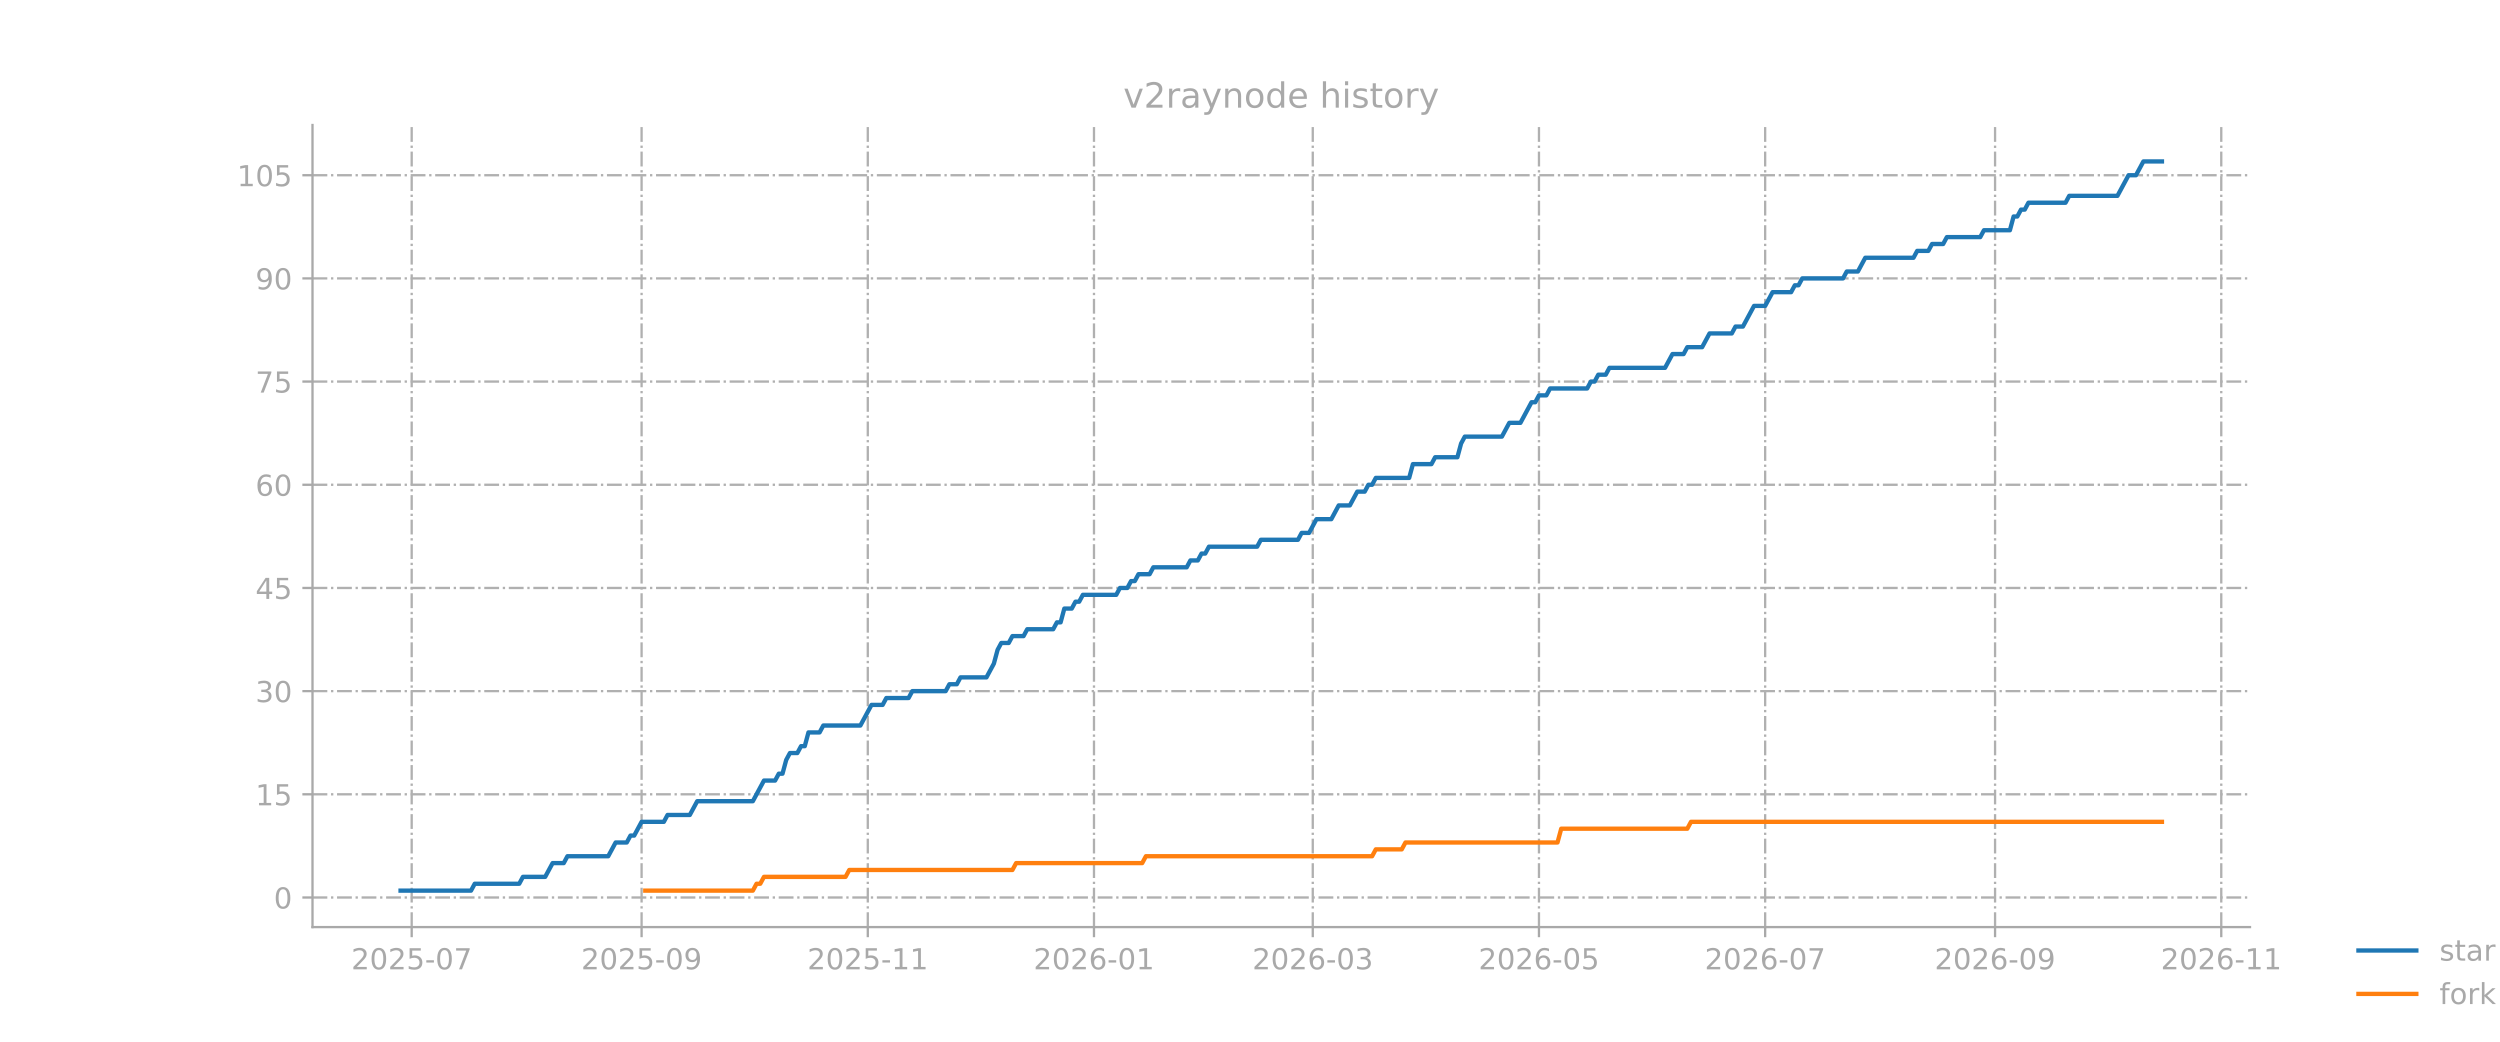
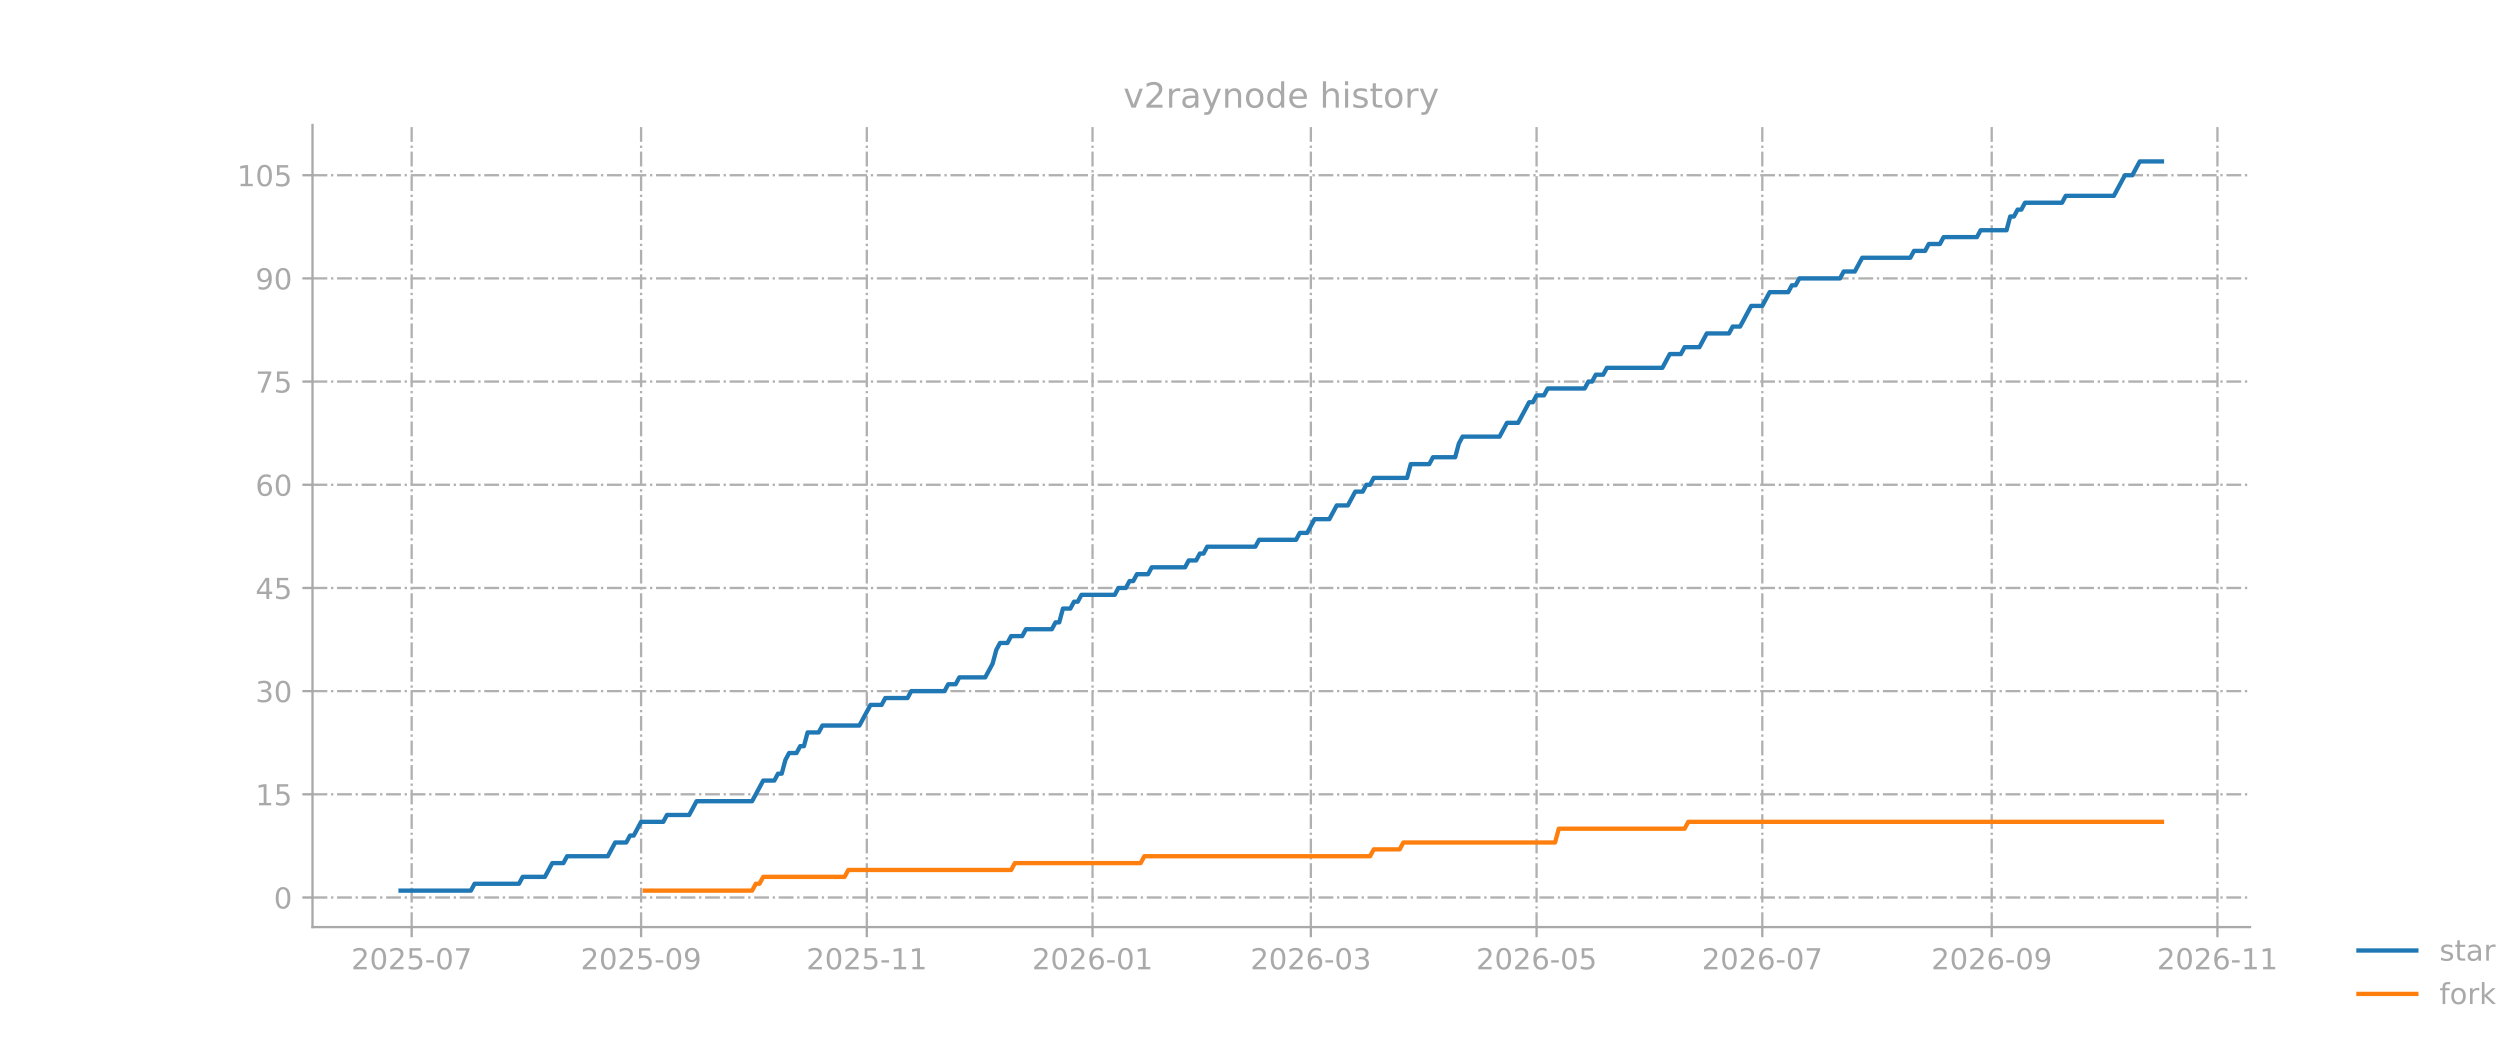
<svg xmlns="http://www.w3.org/2000/svg" xmlns:xlink="http://www.w3.org/1999/xlink" width="864pt" height="360pt" viewBox="0 0 864 360" version="1.1">
  <defs>
    <style type="text/css">*{stroke-linejoin: round; stroke-linecap: butt}</style>
  </defs>
  <g id="figure_1">
    <g id="patch_1">
      <path d="M 0 360  L 864 360  L 864 0  L 0 0  L 0 360  z " style="fill: none; opacity: 0" />
    </g>
    <g id="axes_1">
      <g id="patch_2">
        <path d="M 108 320.4  L 777.6 320.4  L 777.6 43.2  L 108 43.2  L 108 320.4  z " style="fill: none; opacity: 0" />
      </g>
      <g id="matplotlib.axis_1">
        <g id="xtick_1">
          <g id="line2d_1">
-             <path d="M 142.281 320.4  L 142.281 43.2  " clip-path="url(#p1613893039)" style="fill: none; stroke-dasharray: 5.12,1.28,0.8,1.28; stroke-dashoffset: 0; stroke: #b0b0b0; stroke-width: 0.8" />
+             <path d="M 142.273 320.4  L 142.273 43.2  " clip-path="url(#p146a530731)" style="fill: none; stroke-dasharray: 5.12,1.28,0.8,1.28; stroke-dashoffset: 0; stroke: #b0b0b0; stroke-width: 0.8" />
          </g>
          <g id="line2d_2">
            <defs>
-               <path id="m991f59c3f9" d="M 0 0  L 0 3.5  " style="stroke: #a9a9a9; stroke-width: 0.8" />
+               <path id="m235a6063b4" d="M 0 0  L 0 3.5  " style="stroke: #a9a9a9; stroke-width: 0.8" />
            </defs>
            <g>
-               <use xlink:href="#m991f59c3f9" x="142.281" y="320.4" style="fill: #a9a9a9; stroke: #a9a9a9; stroke-width: 0.8" />
+               <use xlink:href="#m235a6063b4" x="142.273" y="320.4" style="fill: #a9a9a9; stroke: #a9a9a9; stroke-width: 0.8" />
            </g>
          </g>
          <g id="text_1">
-             <g style="fill: #a9a9a9" transform="translate(121.3896 334.9977) scale(0.1 -0.1)">
+             <g style="fill: #a9a9a9" transform="translate(121.3815 334.9977) scale(0.1 -0.1)">
              <defs>
                <path id="DejaVuSans-15" d="M 1228 531  L 3431 531  L 3431 0  L 469 0  L 469 531  Q 828 903 1448 1529  Q 2069 2156 2228 2338  Q 2531 2678 2651 2914  Q 2772 3150 2772 3378  Q 2772 3750 2511 3984  Q 2250 4219 1831 4219  Q 1534 4219 1204 4116  Q 875 4013 500 3803  L 500 4441  Q 881 4594 1212 4672  Q 1544 4750 1819 4750  Q 2544 4750 2975 4387  Q 3406 4025 3406 3419  Q 3406 3131 3298 2873  Q 3191 2616 2906 2266  Q 2828 2175 2409 1742  Q 1991 1309 1228 531  z " transform="scale(0.015625)" />
                <path id="DejaVuSans-13" d="M 2034 4250  Q 1547 4250 1301 3770  Q 1056 3291 1056 2328  Q 1056 1369 1301 889  Q 1547 409 2034 409  Q 2525 409 2770 889  Q 3016 1369 3016 2328  Q 3016 3291 2770 3770  Q 2525 4250 2034 4250  z M 2034 4750  Q 2819 4750 3233 4129  Q 3647 3509 3647 2328  Q 3647 1150 3233 529  Q 2819 -91 2034 -91  Q 1250 -91 836 529  Q 422 1150 422 2328  Q 422 3509 836 4129  Q 1250 4750 2034 4750  z " transform="scale(0.015625)" />
                <path id="DejaVuSans-18" d="M 691 4666  L 3169 4666  L 3169 4134  L 1269 4134  L 1269 2991  Q 1406 3038 1543 3061  Q 1681 3084 1819 3084  Q 2600 3084 3056 2656  Q 3513 2228 3513 1497  Q 3513 744 3044 326  Q 2575 -91 1722 -91  Q 1428 -91 1123 -41  Q 819 9 494 109  L 494 744  Q 775 591 1075 516  Q 1375 441 1709 441  Q 2250 441 2565 725  Q 2881 1009 2881 1497  Q 2881 1984 2565 2268  Q 2250 2553 1709 2553  Q 1456 2553 1204 2497  Q 953 2441 691 2322  L 691 4666  z " transform="scale(0.015625)" />
                <path id="DejaVuSans-10" d="M 313 2009  L 1997 2009  L 1997 1497  L 313 1497  L 313 2009  z " transform="scale(0.015625)" />
                <path id="DejaVuSans-1a" d="M 525 4666  L 3525 4666  L 3525 4397  L 1831 0  L 1172 0  L 2766 4134  L 525 4134  L 525 4666  z " transform="scale(0.015625)" />
              </defs>
              <use xlink:href="#DejaVuSans-15" />
              <use xlink:href="#DejaVuSans-13" transform="translate(63.625 0)" />
              <use xlink:href="#DejaVuSans-15" transform="translate(127.25 0)" />
              <use xlink:href="#DejaVuSans-18" transform="translate(190.875 0)" />
              <use xlink:href="#DejaVuSans-10" transform="translate(254.5 0)" />
              <use xlink:href="#DejaVuSans-13" transform="translate(290.5781 0)" />
              <use xlink:href="#DejaVuSans-1a" transform="translate(354.2031 0)" />
            </g>
          </g>
        </g>
        <g id="xtick_2">
          <g id="line2d_3">
-             <path d="M 221.736 320.4  L 221.736 43.2  " clip-path="url(#p1613893039)" style="fill: none; stroke-dasharray: 5.12,1.28,0.8,1.28; stroke-dashoffset: 0; stroke: #b0b0b0; stroke-width: 0.8" />
+             <path d="M 221.561 320.4  L 221.561 43.2  " clip-path="url(#p146a530731)" style="fill: none; stroke-dasharray: 5.12,1.28,0.8,1.28; stroke-dashoffset: 0; stroke: #b0b0b0; stroke-width: 0.8" />
          </g>
          <g id="line2d_4">
            <g>
-               <use xlink:href="#m991f59c3f9" x="221.736" y="320.4" style="fill: #a9a9a9; stroke: #a9a9a9; stroke-width: 0.8" />
+               <use xlink:href="#m235a6063b4" x="221.561" y="320.4" style="fill: #a9a9a9; stroke: #a9a9a9; stroke-width: 0.8" />
            </g>
          </g>
          <g id="text_2">
-             <g style="fill: #a9a9a9" transform="translate(200.8445 334.9977) scale(0.1 -0.1)">
+             <g style="fill: #a9a9a9" transform="translate(200.6695 334.9977) scale(0.1 -0.1)">
              <defs>
                <path id="DejaVuSans-1c" d="M 703 97  L 703 672  Q 941 559 1184 500  Q 1428 441 1663 441  Q 2288 441 2617 861  Q 2947 1281 2994 2138  Q 2813 1869 2534 1725  Q 2256 1581 1919 1581  Q 1219 1581 811 2004  Q 403 2428 403 3163  Q 403 3881 828 4315  Q 1253 4750 1959 4750  Q 2769 4750 3195 4129  Q 3622 3509 3622 2328  Q 3622 1225 3098 567  Q 2575 -91 1691 -91  Q 1453 -91 1209 -44  Q 966 3 703 97  z M 1959 2075  Q 2384 2075 2632 2365  Q 2881 2656 2881 3163  Q 2881 3666 2632 3958  Q 2384 4250 1959 4250  Q 1534 4250 1286 3958  Q 1038 3666 1038 3163  Q 1038 2656 1286 2365  Q 1534 2075 1959 2075  z " transform="scale(0.015625)" />
              </defs>
              <use xlink:href="#DejaVuSans-15" />
              <use xlink:href="#DejaVuSans-13" transform="translate(63.625 0)" />
              <use xlink:href="#DejaVuSans-15" transform="translate(127.25 0)" />
              <use xlink:href="#DejaVuSans-18" transform="translate(190.875 0)" />
              <use xlink:href="#DejaVuSans-10" transform="translate(254.5 0)" />
              <use xlink:href="#DejaVuSans-13" transform="translate(290.5781 0)" />
              <use xlink:href="#DejaVuSans-1c" transform="translate(354.2031 0)" />
            </g>
          </g>
        </g>
        <g id="xtick_3">
          <g id="line2d_5">
-             <path d="M 299.909 320.4  L 299.909 43.2  " clip-path="url(#p1613893039)" style="fill: none; stroke-dasharray: 5.12,1.28,0.8,1.28; stroke-dashoffset: 0; stroke: #b0b0b0; stroke-width: 0.8" />
+             <path d="M 299.57 320.4  L 299.57 43.2  " clip-path="url(#p146a530731)" style="fill: none; stroke-dasharray: 5.12,1.28,0.8,1.28; stroke-dashoffset: 0; stroke: #b0b0b0; stroke-width: 0.8" />
          </g>
          <g id="line2d_6">
            <g>
-               <use xlink:href="#m991f59c3f9" x="299.909" y="320.4" style="fill: #a9a9a9; stroke: #a9a9a9; stroke-width: 0.8" />
+               <use xlink:href="#m235a6063b4" x="299.57" y="320.4" style="fill: #a9a9a9; stroke: #a9a9a9; stroke-width: 0.8" />
            </g>
          </g>
          <g id="text_3">
-             <g style="fill: #a9a9a9" transform="translate(279.0179 334.9977) scale(0.1 -0.1)">
+             <g style="fill: #a9a9a9" transform="translate(278.6786 334.9977) scale(0.1 -0.1)">
              <defs>
                <path id="DejaVuSans-14" d="M 794 531  L 1825 531  L 1825 4091  L 703 3866  L 703 4441  L 1819 4666  L 2450 4666  L 2450 531  L 3481 531  L 3481 0  L 794 0  L 794 531  z " transform="scale(0.015625)" />
              </defs>
              <use xlink:href="#DejaVuSans-15" />
              <use xlink:href="#DejaVuSans-13" transform="translate(63.625 0)" />
              <use xlink:href="#DejaVuSans-15" transform="translate(127.25 0)" />
              <use xlink:href="#DejaVuSans-18" transform="translate(190.875 0)" />
              <use xlink:href="#DejaVuSans-10" transform="translate(254.5 0)" />
              <use xlink:href="#DejaVuSans-14" transform="translate(290.5781 0)" />
              <use xlink:href="#DejaVuSans-14" transform="translate(354.2031 0)" />
            </g>
          </g>
        </g>
        <g id="xtick_4">
          <g id="line2d_7">
-             <path d="M 378.083 320.4  L 378.083 43.2  " clip-path="url(#p1613893039)" style="fill: none; stroke-dasharray: 5.12,1.28,0.8,1.28; stroke-dashoffset: 0; stroke: #b0b0b0; stroke-width: 0.8" />
+             <path d="M 377.579 320.4  L 377.579 43.2  " clip-path="url(#p146a530731)" style="fill: none; stroke-dasharray: 5.12,1.28,0.8,1.28; stroke-dashoffset: 0; stroke: #b0b0b0; stroke-width: 0.8" />
          </g>
          <g id="line2d_8">
            <g>
-               <use xlink:href="#m991f59c3f9" x="378.083" y="320.4" style="fill: #a9a9a9; stroke: #a9a9a9; stroke-width: 0.8" />
+               <use xlink:href="#m235a6063b4" x="377.579" y="320.4" style="fill: #a9a9a9; stroke: #a9a9a9; stroke-width: 0.8" />
            </g>
          </g>
          <g id="text_4">
-             <g style="fill: #a9a9a9" transform="translate(357.1913 334.9977) scale(0.1 -0.1)">
+             <g style="fill: #a9a9a9" transform="translate(356.6878 334.9977) scale(0.1 -0.1)">
              <defs>
                <path id="DejaVuSans-19" d="M 2113 2584  Q 1688 2584 1439 2293  Q 1191 2003 1191 1497  Q 1191 994 1439 701  Q 1688 409 2113 409  Q 2538 409 2786 701  Q 3034 994 3034 1497  Q 3034 2003 2786 2293  Q 2538 2584 2113 2584  z M 3366 4563  L 3366 3988  Q 3128 4100 2886 4159  Q 2644 4219 2406 4219  Q 1781 4219 1451 3797  Q 1122 3375 1075 2522  Q 1259 2794 1537 2939  Q 1816 3084 2150 3084  Q 2853 3084 3261 2657  Q 3669 2231 3669 1497  Q 3669 778 3244 343  Q 2819 -91 2113 -91  Q 1303 -91 875 529  Q 447 1150 447 2328  Q 447 3434 972 4092  Q 1497 4750 2381 4750  Q 2619 4750 2861 4703  Q 3103 4656 3366 4563  z " transform="scale(0.015625)" />
              </defs>
              <use xlink:href="#DejaVuSans-15" />
              <use xlink:href="#DejaVuSans-13" transform="translate(63.625 0)" />
              <use xlink:href="#DejaVuSans-15" transform="translate(127.25 0)" />
              <use xlink:href="#DejaVuSans-19" transform="translate(190.875 0)" />
              <use xlink:href="#DejaVuSans-10" transform="translate(254.5 0)" />
              <use xlink:href="#DejaVuSans-13" transform="translate(290.5781 0)" />
              <use xlink:href="#DejaVuSans-14" transform="translate(354.2031 0)" />
            </g>
          </g>
        </g>
        <g id="xtick_5">
          <g id="line2d_9">
-             <path d="M 453.693 320.4  L 453.693 43.2  " clip-path="url(#p1613893039)" style="fill: none; stroke-dasharray: 5.12,1.28,0.8,1.28; stroke-dashoffset: 0; stroke: #b0b0b0; stroke-width: 0.8" />
+             <path d="M 453.031 320.4  L 453.031 43.2  " clip-path="url(#p146a530731)" style="fill: none; stroke-dasharray: 5.12,1.28,0.8,1.28; stroke-dashoffset: 0; stroke: #b0b0b0; stroke-width: 0.8" />
          </g>
          <g id="line2d_10">
            <g>
-               <use xlink:href="#m991f59c3f9" x="453.693" y="320.4" style="fill: #a9a9a9; stroke: #a9a9a9; stroke-width: 0.8" />
+               <use xlink:href="#m235a6063b4" x="453.031" y="320.4" style="fill: #a9a9a9; stroke: #a9a9a9; stroke-width: 0.8" />
            </g>
          </g>
          <g id="text_5">
-             <g style="fill: #a9a9a9" transform="translate(432.8016 334.9977) scale(0.1 -0.1)">
+             <g style="fill: #a9a9a9" transform="translate(432.1393 334.9977) scale(0.1 -0.1)">
              <defs>
                <path id="DejaVuSans-16" d="M 2597 2516  Q 3050 2419 3304 2112  Q 3559 1806 3559 1356  Q 3559 666 3084 287  Q 2609 -91 1734 -91  Q 1441 -91 1130 -33  Q 819 25 488 141  L 488 750  Q 750 597 1062 519  Q 1375 441 1716 441  Q 2309 441 2620 675  Q 2931 909 2931 1356  Q 2931 1769 2642 2001  Q 2353 2234 1838 2234  L 1294 2234  L 1294 2753  L 1863 2753  Q 2328 2753 2575 2939  Q 2822 3125 2822 3475  Q 2822 3834 2567 4026  Q 2313 4219 1838 4219  Q 1578 4219 1281 4162  Q 984 4106 628 3988  L 628 4550  Q 988 4650 1302 4700  Q 1616 4750 1894 4750  Q 2613 4750 3031 4423  Q 3450 4097 3450 3541  Q 3450 3153 3228 2886  Q 3006 2619 2597 2516  z " transform="scale(0.015625)" />
              </defs>
              <use xlink:href="#DejaVuSans-15" />
              <use xlink:href="#DejaVuSans-13" transform="translate(63.625 0)" />
              <use xlink:href="#DejaVuSans-15" transform="translate(127.25 0)" />
              <use xlink:href="#DejaVuSans-19" transform="translate(190.875 0)" />
              <use xlink:href="#DejaVuSans-10" transform="translate(254.5 0)" />
              <use xlink:href="#DejaVuSans-13" transform="translate(290.5781 0)" />
              <use xlink:href="#DejaVuSans-16" transform="translate(354.2031 0)" />
            </g>
          </g>
        </g>
        <g id="xtick_6">
          <g id="line2d_11">
-             <path d="M 531.866 320.4  L 531.866 43.2  " clip-path="url(#p1613893039)" style="fill: none; stroke-dasharray: 5.12,1.28,0.8,1.28; stroke-dashoffset: 0; stroke: #b0b0b0; stroke-width: 0.8" />
+             <path d="M 531.04 320.4  L 531.04 43.2  " clip-path="url(#p146a530731)" style="fill: none; stroke-dasharray: 5.12,1.28,0.8,1.28; stroke-dashoffset: 0; stroke: #b0b0b0; stroke-width: 0.8" />
          </g>
          <g id="line2d_12">
            <g>
-               <use xlink:href="#m991f59c3f9" x="531.866" y="320.4" style="fill: #a9a9a9; stroke: #a9a9a9; stroke-width: 0.8" />
+               <use xlink:href="#m235a6063b4" x="531.04" y="320.4" style="fill: #a9a9a9; stroke: #a9a9a9; stroke-width: 0.8" />
            </g>
          </g>
          <g id="text_6">
-             <g style="fill: #a9a9a9" transform="translate(510.975 334.9977) scale(0.1 -0.1)">
+             <g style="fill: #a9a9a9" transform="translate(510.1485 334.9977) scale(0.1 -0.1)">
              <use xlink:href="#DejaVuSans-15" />
              <use xlink:href="#DejaVuSans-13" transform="translate(63.625 0)" />
              <use xlink:href="#DejaVuSans-15" transform="translate(127.25 0)" />
              <use xlink:href="#DejaVuSans-19" transform="translate(190.875 0)" />
              <use xlink:href="#DejaVuSans-10" transform="translate(254.5 0)" />
              <use xlink:href="#DejaVuSans-13" transform="translate(290.5781 0)" />
              <use xlink:href="#DejaVuSans-18" transform="translate(354.2031 0)" />
            </g>
          </g>
        </g>
        <g id="xtick_7">
          <g id="line2d_13">
-             <path d="M 610.04 320.4  L 610.04 43.2  " clip-path="url(#p1613893039)" style="fill: none; stroke-dasharray: 5.12,1.28,0.8,1.28; stroke-dashoffset: 0; stroke: #b0b0b0; stroke-width: 0.8" />
+             <path d="M 609.049 320.4  L 609.049 43.2  " clip-path="url(#p146a530731)" style="fill: none; stroke-dasharray: 5.12,1.28,0.8,1.28; stroke-dashoffset: 0; stroke: #b0b0b0; stroke-width: 0.8" />
          </g>
          <g id="line2d_14">
            <g>
-               <use xlink:href="#m991f59c3f9" x="610.04" y="320.4" style="fill: #a9a9a9; stroke: #a9a9a9; stroke-width: 0.8" />
+               <use xlink:href="#m235a6063b4" x="609.049" y="320.4" style="fill: #a9a9a9; stroke: #a9a9a9; stroke-width: 0.8" />
            </g>
          </g>
          <g id="text_7">
-             <g style="fill: #a9a9a9" transform="translate(589.1484 334.9977) scale(0.1 -0.1)">
+             <g style="fill: #a9a9a9" transform="translate(588.1576 334.9977) scale(0.1 -0.1)">
              <use xlink:href="#DejaVuSans-15" />
              <use xlink:href="#DejaVuSans-13" transform="translate(63.625 0)" />
              <use xlink:href="#DejaVuSans-15" transform="translate(127.25 0)" />
              <use xlink:href="#DejaVuSans-19" transform="translate(190.875 0)" />
              <use xlink:href="#DejaVuSans-10" transform="translate(254.5 0)" />
              <use xlink:href="#DejaVuSans-13" transform="translate(290.5781 0)" />
              <use xlink:href="#DejaVuSans-1a" transform="translate(354.2031 0)" />
            </g>
          </g>
        </g>
        <g id="xtick_8">
          <g id="line2d_15">
-             <path d="M 689.495 320.4  L 689.495 43.2  " clip-path="url(#p1613893039)" style="fill: none; stroke-dasharray: 5.12,1.28,0.8,1.28; stroke-dashoffset: 0; stroke: #b0b0b0; stroke-width: 0.8" />
+             <path d="M 688.337 320.4  L 688.337 43.2  " clip-path="url(#p146a530731)" style="fill: none; stroke-dasharray: 5.12,1.28,0.8,1.28; stroke-dashoffset: 0; stroke: #b0b0b0; stroke-width: 0.8" />
          </g>
          <g id="line2d_16">
            <g>
-               <use xlink:href="#m991f59c3f9" x="689.495" y="320.4" style="fill: #a9a9a9; stroke: #a9a9a9; stroke-width: 0.8" />
+               <use xlink:href="#m235a6063b4" x="688.337" y="320.4" style="fill: #a9a9a9; stroke: #a9a9a9; stroke-width: 0.8" />
            </g>
          </g>
          <g id="text_8">
-             <g style="fill: #a9a9a9" transform="translate(668.6033 334.9977) scale(0.1 -0.1)">
+             <g style="fill: #a9a9a9" transform="translate(667.4456 334.9977) scale(0.1 -0.1)">
              <use xlink:href="#DejaVuSans-15" />
              <use xlink:href="#DejaVuSans-13" transform="translate(63.625 0)" />
              <use xlink:href="#DejaVuSans-15" transform="translate(127.25 0)" />
              <use xlink:href="#DejaVuSans-19" transform="translate(190.875 0)" />
              <use xlink:href="#DejaVuSans-10" transform="translate(254.5 0)" />
              <use xlink:href="#DejaVuSans-13" transform="translate(290.5781 0)" />
              <use xlink:href="#DejaVuSans-1c" transform="translate(354.2031 0)" />
            </g>
          </g>
        </g>
        <g id="xtick_9">
          <g id="line2d_17">
-             <path d="M 767.668 320.4  L 767.668 43.2  " clip-path="url(#p1613893039)" style="fill: none; stroke-dasharray: 5.12,1.28,0.8,1.28; stroke-dashoffset: 0; stroke: #b0b0b0; stroke-width: 0.8" />
+             <path d="M 766.346 320.4  L 766.346 43.2  " clip-path="url(#p146a530731)" style="fill: none; stroke-dasharray: 5.12,1.28,0.8,1.28; stroke-dashoffset: 0; stroke: #b0b0b0; stroke-width: 0.8" />
          </g>
          <g id="line2d_18">
            <g>
-               <use xlink:href="#m991f59c3f9" x="767.668" y="320.4" style="fill: #a9a9a9; stroke: #a9a9a9; stroke-width: 0.8" />
+               <use xlink:href="#m235a6063b4" x="766.346" y="320.4" style="fill: #a9a9a9; stroke: #a9a9a9; stroke-width: 0.8" />
            </g>
          </g>
          <g id="text_9">
-             <g style="fill: #a9a9a9" transform="translate(746.7767 334.9977) scale(0.1 -0.1)">
+             <g style="fill: #a9a9a9" transform="translate(745.4548 334.9977) scale(0.1 -0.1)">
              <use xlink:href="#DejaVuSans-15" />
              <use xlink:href="#DejaVuSans-13" transform="translate(63.625 0)" />
              <use xlink:href="#DejaVuSans-15" transform="translate(127.25 0)" />
              <use xlink:href="#DejaVuSans-19" transform="translate(190.875 0)" />
              <use xlink:href="#DejaVuSans-10" transform="translate(254.5 0)" />
              <use xlink:href="#DejaVuSans-14" transform="translate(290.5781 0)" />
              <use xlink:href="#DejaVuSans-14" transform="translate(354.2031 0)" />
            </g>
          </g>
        </g>
      </g>
      <g id="matplotlib.axis_2">
        <g id="ytick_1">
          <g id="line2d_19">
-             <path d="M 108 310.177  L 777.6 310.177  " clip-path="url(#p1613893039)" style="fill: none; stroke-dasharray: 5.12,1.28,0.8,1.28; stroke-dashoffset: 0; stroke: #b0b0b0; stroke-width: 0.8" />
+             <path d="M 108 310.177  L 777.6 310.177  " clip-path="url(#p146a530731)" style="fill: none; stroke-dasharray: 5.12,1.28,0.8,1.28; stroke-dashoffset: 0; stroke: #b0b0b0; stroke-width: 0.8" />
          </g>
          <g id="line2d_20">
            <defs>
-               <path id="m39ca8a5976" d="M 0 0  L -3.5 0  " style="stroke: #a9a9a9; stroke-width: 0.8" />
+               <path id="m94fa67e72d" d="M 0 0  L -3.5 0  " style="stroke: #a9a9a9; stroke-width: 0.8" />
            </defs>
            <g>
-               <use xlink:href="#m39ca8a5976" x="108" y="310.177" style="fill: #a9a9a9; stroke: #a9a9a9; stroke-width: 0.8" />
+               <use xlink:href="#m94fa67e72d" x="108" y="310.177" style="fill: #a9a9a9; stroke: #a9a9a9; stroke-width: 0.8" />
            </g>
          </g>
          <g id="text_10">
            <g style="fill: #a9a9a9" transform="translate(94.6375 313.9762) scale(0.1 -0.1)">
              <use xlink:href="#DejaVuSans-13" />
            </g>
          </g>
        </g>
        <g id="ytick_2">
          <g id="line2d_21">
-             <path d="M 108 274.517  L 777.6 274.517  " clip-path="url(#p1613893039)" style="fill: none; stroke-dasharray: 5.12,1.28,0.8,1.28; stroke-dashoffset: 0; stroke: #b0b0b0; stroke-width: 0.8" />
+             <path d="M 108 274.517  L 777.6 274.517  " clip-path="url(#p146a530731)" style="fill: none; stroke-dasharray: 5.12,1.28,0.8,1.28; stroke-dashoffset: 0; stroke: #b0b0b0; stroke-width: 0.8" />
          </g>
          <g id="line2d_22">
            <g>
-               <use xlink:href="#m39ca8a5976" x="108" y="274.517" style="fill: #a9a9a9; stroke: #a9a9a9; stroke-width: 0.8" />
+               <use xlink:href="#m94fa67e72d" x="108" y="274.517" style="fill: #a9a9a9; stroke: #a9a9a9; stroke-width: 0.8" />
            </g>
          </g>
          <g id="text_11">
            <g style="fill: #a9a9a9" transform="translate(88.275 278.3158) scale(0.1 -0.1)">
              <use xlink:href="#DejaVuSans-14" />
              <use xlink:href="#DejaVuSans-18" transform="translate(63.625 0)" />
            </g>
          </g>
        </g>
        <g id="ytick_3">
          <g id="line2d_23">
-             <path d="M 108 238.857  L 777.6 238.857  " clip-path="url(#p1613893039)" style="fill: none; stroke-dasharray: 5.12,1.28,0.8,1.28; stroke-dashoffset: 0; stroke: #b0b0b0; stroke-width: 0.8" />
+             <path d="M 108 238.857  L 777.6 238.857  " clip-path="url(#p146a530731)" style="fill: none; stroke-dasharray: 5.12,1.28,0.8,1.28; stroke-dashoffset: 0; stroke: #b0b0b0; stroke-width: 0.8" />
          </g>
          <g id="line2d_24">
            <g>
-               <use xlink:href="#m39ca8a5976" x="108" y="238.857" style="fill: #a9a9a9; stroke: #a9a9a9; stroke-width: 0.8" />
+               <use xlink:href="#m94fa67e72d" x="108" y="238.857" style="fill: #a9a9a9; stroke: #a9a9a9; stroke-width: 0.8" />
            </g>
          </g>
          <g id="text_12">
            <g style="fill: #a9a9a9" transform="translate(88.275 242.6554) scale(0.1 -0.1)">
              <use xlink:href="#DejaVuSans-16" />
              <use xlink:href="#DejaVuSans-13" transform="translate(63.625 0)" />
            </g>
          </g>
        </g>
        <g id="ytick_4">
          <g id="line2d_25">
-             <path d="M 108 203.196  L 777.6 203.196  " clip-path="url(#p1613893039)" style="fill: none; stroke-dasharray: 5.12,1.28,0.8,1.28; stroke-dashoffset: 0; stroke: #b0b0b0; stroke-width: 0.8" />
+             <path d="M 108 203.196  L 777.6 203.196  " clip-path="url(#p146a530731)" style="fill: none; stroke-dasharray: 5.12,1.28,0.8,1.28; stroke-dashoffset: 0; stroke: #b0b0b0; stroke-width: 0.8" />
          </g>
          <g id="line2d_26">
            <g>
-               <use xlink:href="#m39ca8a5976" x="108" y="203.196" style="fill: #a9a9a9; stroke: #a9a9a9; stroke-width: 0.8" />
+               <use xlink:href="#m94fa67e72d" x="108" y="203.196" style="fill: #a9a9a9; stroke: #a9a9a9; stroke-width: 0.8" />
            </g>
          </g>
          <g id="text_13">
            <g style="fill: #a9a9a9" transform="translate(88.275 206.9951) scale(0.1 -0.1)">
              <defs>
                <path id="DejaVuSans-17" d="M 2419 4116  L 825 1625  L 2419 1625  L 2419 4116  z M 2253 4666  L 3047 4666  L 3047 1625  L 3713 1625  L 3713 1100  L 3047 1100  L 3047 0  L 2419 0  L 2419 1100  L 313 1100  L 313 1709  L 2253 4666  z " transform="scale(0.015625)" />
              </defs>
              <use xlink:href="#DejaVuSans-17" />
              <use xlink:href="#DejaVuSans-18" transform="translate(63.625 0)" />
            </g>
          </g>
        </g>
        <g id="ytick_5">
          <g id="line2d_27">
-             <path d="M 108 167.536  L 777.6 167.536  " clip-path="url(#p1613893039)" style="fill: none; stroke-dasharray: 5.12,1.28,0.8,1.28; stroke-dashoffset: 0; stroke: #b0b0b0; stroke-width: 0.8" />
+             <path d="M 108 167.536  L 777.6 167.536  " clip-path="url(#p146a530731)" style="fill: none; stroke-dasharray: 5.12,1.28,0.8,1.28; stroke-dashoffset: 0; stroke: #b0b0b0; stroke-width: 0.8" />
          </g>
          <g id="line2d_28">
            <g>
-               <use xlink:href="#m39ca8a5976" x="108" y="167.536" style="fill: #a9a9a9; stroke: #a9a9a9; stroke-width: 0.8" />
+               <use xlink:href="#m94fa67e72d" x="108" y="167.536" style="fill: #a9a9a9; stroke: #a9a9a9; stroke-width: 0.8" />
            </g>
          </g>
          <g id="text_14">
            <g style="fill: #a9a9a9" transform="translate(88.275 171.3347) scale(0.1 -0.1)">
              <use xlink:href="#DejaVuSans-19" />
              <use xlink:href="#DejaVuSans-13" transform="translate(63.625 0)" />
            </g>
          </g>
        </g>
        <g id="ytick_6">
          <g id="line2d_29">
-             <path d="M 108 131.875  L 777.6 131.875  " clip-path="url(#p1613893039)" style="fill: none; stroke-dasharray: 5.12,1.28,0.8,1.28; stroke-dashoffset: 0; stroke: #b0b0b0; stroke-width: 0.8" />
+             <path d="M 108 131.875  L 777.6 131.875  " clip-path="url(#p146a530731)" style="fill: none; stroke-dasharray: 5.12,1.28,0.8,1.28; stroke-dashoffset: 0; stroke: #b0b0b0; stroke-width: 0.8" />
          </g>
          <g id="line2d_30">
            <g>
-               <use xlink:href="#m39ca8a5976" x="108" y="131.875" style="fill: #a9a9a9; stroke: #a9a9a9; stroke-width: 0.8" />
+               <use xlink:href="#m94fa67e72d" x="108" y="131.875" style="fill: #a9a9a9; stroke: #a9a9a9; stroke-width: 0.8" />
            </g>
          </g>
          <g id="text_15">
            <g style="fill: #a9a9a9" transform="translate(88.275 135.6743) scale(0.1 -0.1)">
              <use xlink:href="#DejaVuSans-1a" />
              <use xlink:href="#DejaVuSans-18" transform="translate(63.625 0)" />
            </g>
          </g>
        </g>
        <g id="ytick_7">
          <g id="line2d_31">
-             <path d="M 108 96.215  L 777.6 96.215  " clip-path="url(#p1613893039)" style="fill: none; stroke-dasharray: 5.12,1.28,0.8,1.28; stroke-dashoffset: 0; stroke: #b0b0b0; stroke-width: 0.8" />
+             <path d="M 108 96.215  L 777.6 96.215  " clip-path="url(#p146a530731)" style="fill: none; stroke-dasharray: 5.12,1.28,0.8,1.28; stroke-dashoffset: 0; stroke: #b0b0b0; stroke-width: 0.8" />
          </g>
          <g id="line2d_32">
            <g>
-               <use xlink:href="#m39ca8a5976" x="108" y="96.215" style="fill: #a9a9a9; stroke: #a9a9a9; stroke-width: 0.8" />
+               <use xlink:href="#m94fa67e72d" x="108" y="96.215" style="fill: #a9a9a9; stroke: #a9a9a9; stroke-width: 0.8" />
            </g>
          </g>
          <g id="text_16">
            <g style="fill: #a9a9a9" transform="translate(88.275 100.0139) scale(0.1 -0.1)">
              <use xlink:href="#DejaVuSans-1c" />
              <use xlink:href="#DejaVuSans-13" transform="translate(63.625 0)" />
            </g>
          </g>
        </g>
        <g id="ytick_8">
          <g id="line2d_33">
-             <path d="M 108 60.555  L 777.6 60.555  " clip-path="url(#p1613893039)" style="fill: none; stroke-dasharray: 5.12,1.28,0.8,1.28; stroke-dashoffset: 0; stroke: #b0b0b0; stroke-width: 0.8" />
+             <path d="M 108 60.555  L 777.6 60.555  " clip-path="url(#p146a530731)" style="fill: none; stroke-dasharray: 5.12,1.28,0.8,1.28; stroke-dashoffset: 0; stroke: #b0b0b0; stroke-width: 0.8" />
          </g>
          <g id="line2d_34">
            <g>
-               <use xlink:href="#m39ca8a5976" x="108" y="60.555" style="fill: #a9a9a9; stroke: #a9a9a9; stroke-width: 0.8" />
+               <use xlink:href="#m94fa67e72d" x="108" y="60.555" style="fill: #a9a9a9; stroke: #a9a9a9; stroke-width: 0.8" />
            </g>
          </g>
          <g id="text_17">
            <g style="fill: #a9a9a9" transform="translate(81.9125 64.35354) scale(0.1 -0.1)">
              <use xlink:href="#DejaVuSans-14" />
              <use xlink:href="#DejaVuSans-13" transform="translate(63.625 0)" />
              <use xlink:href="#DejaVuSans-18" transform="translate(127.25 0)" />
            </g>
          </g>
        </g>
      </g>
      <g id="line2d_35">
-         <path d="M 138.436 307.8  L 162.785 307.8  L 164.067 305.423  L 179.445 305.423  L 180.727 303.045  L 188.416 303.045  L 190.979 298.291  L 194.824 298.291  L 196.105 295.913  L 210.202 295.913  L 212.765 291.158  L 216.61 291.158  L 217.891 288.781  L 219.173 288.781  L 221.736 284.026  L 229.425 284.026  L 230.707 281.649  L 238.396 281.649  L 240.959 276.894  L 260.182 276.894  L 264.026 269.762  L 267.871 269.762  L 269.153 267.385  L 270.434 267.385  L 271.716 262.63  L 272.997 260.253  L 275.56 260.253  L 276.842 257.875  L 278.123 257.875  L 279.405 253.121  L 283.249 253.121  L 284.531 250.743  L 297.346 250.743  L 301.191 243.611  L 305.035 243.611  L 306.317 241.234  L 314.006 241.234  L 315.288 238.857  L 326.821 238.857  L 328.103 236.479  L 330.666 236.479  L 331.948 234.102  L 340.918 234.102  L 343.481 229.347  L 344.763 224.592  L 346.044 222.215  L 348.607 222.215  L 349.889 219.838  L 353.734 219.838  L 355.015 217.46  L 363.986 217.46  L 365.267 215.083  L 366.549 215.083  L 367.83 210.328  L 370.393 210.328  L 371.675 207.951  L 372.957 207.951  L 374.238 205.574  L 385.772 205.574  L 387.053 203.196  L 389.616 203.196  L 390.898 200.819  L 392.18 200.819  L 393.461 198.442  L 397.306 198.442  L 398.587 196.064  L 410.121 196.064  L 411.402 193.687  L 413.966 193.687  L 415.247 191.309  L 416.529 191.309  L 417.81 188.932  L 434.47 188.932  L 435.752 186.555  L 448.567 186.555  L 449.848 184.177  L 452.411 184.177  L 454.975 179.423  L 460.101 179.423  L 462.664 174.668  L 466.508 174.668  L 469.071 169.913  L 471.634 169.913  L 472.916 167.536  L 474.198 167.536  L 475.479 165.158  L 487.013 165.158  L 488.294 160.404  L 494.702 160.404  L 495.984 158.026  L 503.673 158.026  L 504.954 153.272  L 506.236 150.894  L 519.051 150.894  L 521.614 146.14  L 525.459 146.14  L 529.303 139.008  L 530.585 139.008  L 531.866 136.63  L 534.429 136.63  L 535.711 134.253  L 548.526 134.253  L 549.808 131.875  L 551.089 131.875  L 552.371 129.498  L 554.934 129.498  L 556.216 127.121  L 575.438 127.121  L 578.002 122.366  L 581.846 122.366  L 583.128 119.989  L 588.254 119.989  L 590.817 115.234  L 598.506 115.234  L 599.788 112.857  L 602.351 112.857  L 606.195 105.725  L 610.04 105.725  L 612.603 100.97  L 619.011 100.97  L 620.292 98.592  L 621.574 98.592  L 622.855 96.215  L 636.952 96.215  L 638.233 93.838  L 642.078 93.838  L 644.641 89.083  L 661.301 89.083  L 662.583 86.706  L 666.427 86.706  L 667.709 84.328  L 671.553 84.328  L 672.835 81.951  L 684.369 81.951  L 685.65 79.574  L 694.621 79.574  L 695.902 74.819  L 697.184 74.819  L 698.465 72.442  L 699.747 72.442  L 701.029 70.064  L 713.844 70.064  L 715.125 67.687  L 731.785 67.687  L 735.63 60.555  L 738.193 60.555  L 740.756 55.8  L 747.164 55.8  L 747.164 55.8  " clip-path="url(#p1613893039)" style="fill: none; stroke: #1f77b4; stroke-width: 1.5; stroke-linecap: square" />
+         <path d="M 138.436 307.8  L 162.734 307.8  L 164.013 305.423  L 179.359 305.423  L 180.638 303.045  L 188.311 303.045  L 190.869 298.291  L 194.705 298.291  L 195.984 295.913  L 210.051 295.913  L 212.609 291.158  L 216.446 291.158  L 217.724 288.781  L 219.003 288.781  L 221.561 284.026  L 229.234 284.026  L 230.513 281.649  L 238.186 281.649  L 240.743 276.894  L 259.926 276.894  L 263.763 269.762  L 267.599 269.762  L 268.878 267.385  L 270.157 267.385  L 271.436 262.63  L 272.714 260.253  L 275.272 260.253  L 276.551 257.875  L 277.83 257.875  L 279.109 253.121  L 282.945 253.121  L 284.224 250.743  L 297.012 250.743  L 300.849 243.611  L 304.685 243.611  L 305.964 241.234  L 313.637 241.234  L 314.916 238.857  L 326.426 238.857  L 327.705 236.479  L 330.262 236.479  L 331.541 234.102  L 340.493 234.102  L 343.051 229.347  L 344.329 224.592  L 345.608 222.215  L 348.166 222.215  L 349.445 219.838  L 353.281 219.838  L 354.56 217.46  L 363.512 217.46  L 364.791 215.083  L 366.07 215.083  L 367.349 210.328  L 369.906 210.328  L 371.185 207.951  L 372.464 207.951  L 373.743 205.574  L 385.252 205.574  L 386.531 203.196  L 389.089 203.196  L 390.368 200.819  L 391.646 200.819  L 392.925 198.442  L 396.762 198.442  L 398.041 196.064  L 409.55 196.064  L 410.829 193.687  L 413.387 193.687  L 414.666 191.309  L 415.944 191.309  L 417.223 188.932  L 433.848 188.932  L 435.127 186.555  L 447.915 186.555  L 449.194 184.177  L 451.752 184.177  L 454.31 179.423  L 459.425 179.423  L 461.983 174.668  L 465.819 174.668  L 468.377 169.913  L 470.934 169.913  L 472.213 167.536  L 473.492 167.536  L 474.771 165.158  L 486.281 165.158  L 487.559 160.404  L 493.954 160.404  L 495.232 158.026  L 502.905 158.026  L 504.184 153.272  L 505.463 150.894  L 518.251 150.894  L 520.809 146.14  L 524.646 146.14  L 528.482 139.008  L 529.761 139.008  L 531.04 136.63  L 533.598 136.63  L 534.876 134.253  L 547.665 134.253  L 548.944 131.875  L 550.222 131.875  L 551.501 129.498  L 554.059 129.498  L 555.338 127.121  L 574.52 127.121  L 577.078 122.366  L 580.915 122.366  L 582.193 119.989  L 587.309 119.989  L 589.866 115.234  L 597.539 115.234  L 598.818 112.857  L 601.376 112.857  L 605.213 105.725  L 609.049 105.725  L 611.607 100.97  L 618.001 100.97  L 619.28 98.592  L 620.559 98.592  L 621.837 96.215  L 635.905 96.215  L 637.183 93.838  L 641.02 93.838  L 643.578 89.083  L 660.203 89.083  L 661.481 86.706  L 665.318 86.706  L 666.597 84.328  L 670.433 84.328  L 671.712 81.951  L 683.222 81.951  L 684.501 79.574  L 693.452 79.574  L 694.731 74.819  L 696.01 74.819  L 697.289 72.442  L 698.568 72.442  L 699.847 70.064  L 712.635 70.064  L 713.914 67.687  L 730.539 67.687  L 734.375 60.555  L 736.933 60.555  L 739.491 55.8  L 747.164 55.8  L 747.164 55.8  " clip-path="url(#p146a530731)" style="fill: none; stroke: #1f77b4; stroke-width: 1.5; stroke-linecap: square" />
      </g>
      <g id="line2d_36">
-         <path d="M 223.017 307.8  L 260.182 307.8  L 261.463 305.423  L 262.745 305.423  L 264.026 303.045  L 292.22 303.045  L 293.502 300.668  L 349.889 300.668  L 351.171 298.291  L 394.743 298.291  L 396.024 295.913  L 474.198 295.913  L 475.479 293.536  L 484.45 293.536  L 485.731 291.158  L 538.274 291.158  L 539.556 286.404  L 583.128 286.404  L 584.409 284.026  L 747.164 284.026  L 747.164 284.026  " clip-path="url(#p1613893039)" style="fill: none; stroke: #ff7f0e; stroke-width: 1.5; stroke-linecap: square" />
+         <path d="M 222.84 307.8  L 259.926 307.8  L 261.205 305.423  L 262.484 305.423  L 263.763 303.045  L 291.897 303.045  L 293.176 300.668  L 349.445 300.668  L 350.724 298.291  L 394.204 298.291  L 395.483 295.913  L 473.492 295.913  L 474.771 293.536  L 483.723 293.536  L 485.002 291.158  L 537.434 291.158  L 538.713 286.404  L 582.193 286.404  L 583.472 284.026  L 747.164 284.026  L 747.164 284.026  " clip-path="url(#p146a530731)" style="fill: none; stroke: #ff7f0e; stroke-width: 1.5; stroke-linecap: square" />
      </g>
      <g id="patch_3">
        <path d="M 108 320.4  L 108 43.2  " style="fill: none; stroke: #a9a9a9; stroke-width: 0.8; stroke-linejoin: miter; stroke-linecap: square" />
      </g>
      <g id="patch_4">
        <path d="M 777.6 320.4  L 777.6 43.2  " style="fill: none" />
      </g>
      <g id="patch_5">
        <path d="M 108 320.4  L 777.6 320.4  " style="fill: none; stroke: #a9a9a9; stroke-width: 0.8; stroke-linejoin: miter; stroke-linecap: square" />
      </g>
      <g id="patch_6">
        <path d="M 108 43.2  L 777.6 43.2  " style="fill: none" />
      </g>
      <g id="text_18">
        <g style="fill: #a9a9a9" transform="translate(388.2188 37.2) scale(0.12 -0.12)">
          <defs>
            <path id="DejaVuSans-59" d="M 191 3500  L 800 3500  L 1894 563  L 2988 3500  L 3597 3500  L 2284 0  L 1503 0  L 191 3500  z " transform="scale(0.015625)" />
            <path id="DejaVuSans-55" d="M 2631 2963  Q 2534 3019 2420 3045  Q 2306 3072 2169 3072  Q 1681 3072 1420 2755  Q 1159 2438 1159 1844  L 1159 0  L 581 0  L 581 3500  L 1159 3500  L 1159 2956  Q 1341 3275 1631 3429  Q 1922 3584 2338 3584  Q 2397 3584 2469 3576  Q 2541 3569 2628 3553  L 2631 2963  z " transform="scale(0.015625)" />
            <path id="DejaVuSans-44" d="M 2194 1759  Q 1497 1759 1228 1600  Q 959 1441 959 1056  Q 959 750 1161 570  Q 1363 391 1709 391  Q 2188 391 2477 730  Q 2766 1069 2766 1631  L 2766 1759  L 2194 1759  z M 3341 1997  L 3341 0  L 2766 0  L 2766 531  Q 2569 213 2275 61  Q 1981 -91 1556 -91  Q 1019 -91 701 211  Q 384 513 384 1019  Q 384 1609 779 1909  Q 1175 2209 1959 2209  L 2766 2209  L 2766 2266  Q 2766 2663 2505 2880  Q 2244 3097 1772 3097  Q 1472 3097 1187 3025  Q 903 2953 641 2809  L 641 3341  Q 956 3463 1253 3523  Q 1550 3584 1831 3584  Q 2591 3584 2966 3190  Q 3341 2797 3341 1997  z " transform="scale(0.015625)" />
            <path id="DejaVuSans-5c" d="M 2059 -325  Q 1816 -950 1584 -1140  Q 1353 -1331 966 -1331  L 506 -1331  L 506 -850  L 844 -850  Q 1081 -850 1212 -737  Q 1344 -625 1503 -206  L 1606 56  L 191 3500  L 800 3500  L 1894 763  L 2988 3500  L 3597 3500  L 2059 -325  z " transform="scale(0.015625)" />
            <path id="DejaVuSans-51" d="M 3513 2113  L 3513 0  L 2938 0  L 2938 2094  Q 2938 2591 2744 2837  Q 2550 3084 2163 3084  Q 1697 3084 1428 2787  Q 1159 2491 1159 1978  L 1159 0  L 581 0  L 581 3500  L 1159 3500  L 1159 2956  Q 1366 3272 1645 3428  Q 1925 3584 2291 3584  Q 2894 3584 3203 3211  Q 3513 2838 3513 2113  z " transform="scale(0.015625)" />
            <path id="DejaVuSans-52" d="M 1959 3097  Q 1497 3097 1228 2736  Q 959 2375 959 1747  Q 959 1119 1226 758  Q 1494 397 1959 397  Q 2419 397 2687 759  Q 2956 1122 2956 1747  Q 2956 2369 2687 2733  Q 2419 3097 1959 3097  z M 1959 3584  Q 2709 3584 3137 3096  Q 3566 2609 3566 1747  Q 3566 888 3137 398  Q 2709 -91 1959 -91  Q 1206 -91 779 398  Q 353 888 353 1747  Q 353 2609 779 3096  Q 1206 3584 1959 3584  z " transform="scale(0.015625)" />
            <path id="DejaVuSans-47" d="M 2906 2969  L 2906 4863  L 3481 4863  L 3481 0  L 2906 0  L 2906 525  Q 2725 213 2448 61  Q 2172 -91 1784 -91  Q 1150 -91 751 415  Q 353 922 353 1747  Q 353 2572 751 3078  Q 1150 3584 1784 3584  Q 2172 3584 2448 3432  Q 2725 3281 2906 2969  z M 947 1747  Q 947 1113 1208 752  Q 1469 391 1925 391  Q 2381 391 2643 752  Q 2906 1113 2906 1747  Q 2906 2381 2643 2742  Q 2381 3103 1925 3103  Q 1469 3103 1208 2742  Q 947 2381 947 1747  z " transform="scale(0.015625)" />
            <path id="DejaVuSans-48" d="M 3597 1894  L 3597 1613  L 953 1613  Q 991 1019 1311 708  Q 1631 397 2203 397  Q 2534 397 2845 478  Q 3156 559 3463 722  L 3463 178  Q 3153 47 2828 -22  Q 2503 -91 2169 -91  Q 1331 -91 842 396  Q 353 884 353 1716  Q 353 2575 817 3079  Q 1281 3584 2069 3584  Q 2775 3584 3186 3129  Q 3597 2675 3597 1894  z M 3022 2063  Q 3016 2534 2758 2815  Q 2500 3097 2075 3097  Q 1594 3097 1305 2825  Q 1016 2553 972 2059  L 3022 2063  z " transform="scale(0.015625)" />
            <path id="DejaVuSans-3" transform="scale(0.015625)" />
            <path id="DejaVuSans-4b" d="M 3513 2113  L 3513 0  L 2938 0  L 2938 2094  Q 2938 2591 2744 2837  Q 2550 3084 2163 3084  Q 1697 3084 1428 2787  Q 1159 2491 1159 1978  L 1159 0  L 581 0  L 581 4863  L 1159 4863  L 1159 2956  Q 1366 3272 1645 3428  Q 1925 3584 2291 3584  Q 2894 3584 3203 3211  Q 3513 2838 3513 2113  z " transform="scale(0.015625)" />
            <path id="DejaVuSans-4c" d="M 603 3500  L 1178 3500  L 1178 0  L 603 0  L 603 3500  z M 603 4863  L 1178 4863  L 1178 4134  L 603 4134  L 603 4863  z " transform="scale(0.015625)" />
            <path id="DejaVuSans-56" d="M 2834 3397  L 2834 2853  Q 2591 2978 2328 3040  Q 2066 3103 1784 3103  Q 1356 3103 1142 2972  Q 928 2841 928 2578  Q 928 2378 1081 2264  Q 1234 2150 1697 2047  L 1894 2003  Q 2506 1872 2764 1633  Q 3022 1394 3022 966  Q 3022 478 2636 193  Q 2250 -91 1575 -91  Q 1294 -91 989 -36  Q 684 19 347 128  L 347 722  Q 666 556 975 473  Q 1284 391 1588 391  Q 1994 391 2212 530  Q 2431 669 2431 922  Q 2431 1156 2273 1281  Q 2116 1406 1581 1522  L 1381 1569  Q 847 1681 609 1914  Q 372 2147 372 2553  Q 372 3047 722 3315  Q 1072 3584 1716 3584  Q 2034 3584 2315 3537  Q 2597 3491 2834 3397  z " transform="scale(0.015625)" />
            <path id="DejaVuSans-57" d="M 1172 4494  L 1172 3500  L 2356 3500  L 2356 3053  L 1172 3053  L 1172 1153  Q 1172 725 1289 603  Q 1406 481 1766 481  L 2356 481  L 2356 0  L 1766 0  Q 1100 0 847 248  Q 594 497 594 1153  L 594 3053  L 172 3053  L 172 3500  L 594 3500  L 594 4494  L 1172 4494  z " transform="scale(0.015625)" />
          </defs>
          <use xlink:href="#DejaVuSans-59" />
          <use xlink:href="#DejaVuSans-15" transform="translate(59.1875 0)" />
          <use xlink:href="#DejaVuSans-55" transform="translate(122.8125 0)" />
          <use xlink:href="#DejaVuSans-44" transform="translate(163.9219 0)" />
          <use xlink:href="#DejaVuSans-5c" transform="translate(225.2031 0)" />
          <use xlink:href="#DejaVuSans-51" transform="translate(284.3906 0)" />
          <use xlink:href="#DejaVuSans-52" transform="translate(347.7656 0)" />
          <use xlink:href="#DejaVuSans-47" transform="translate(408.9531 0)" />
          <use xlink:href="#DejaVuSans-48" transform="translate(472.4375 0)" />
          <use xlink:href="#DejaVuSans-3" transform="translate(533.9688 0)" />
          <use xlink:href="#DejaVuSans-4b" transform="translate(565.75 0)" />
          <use xlink:href="#DejaVuSans-4c" transform="translate(629.125 0)" />
          <use xlink:href="#DejaVuSans-56" transform="translate(656.9062 0)" />
          <use xlink:href="#DejaVuSans-57" transform="translate(709 0)" />
          <use xlink:href="#DejaVuSans-52" transform="translate(748.2031 0)" />
          <use xlink:href="#DejaVuSans-55" transform="translate(809.3906 0)" />
          <use xlink:href="#DejaVuSans-5c" transform="translate(850.5 0)" />
        </g>
      </g>
      <g id="legend_1">
        <g id="line2d_37">
          <path d="M 815.08 328.498  L 825.08 328.498  L 835.08 328.498  " style="fill: none; stroke: #1f77b4; stroke-width: 1.5; stroke-linecap: square" />
        </g>
        <g id="text_19">
          <g style="fill: #a9a9a9" transform="translate(843.08 331.9984) scale(0.1 -0.1)">
            <use xlink:href="#DejaVuSans-56" />
            <use xlink:href="#DejaVuSans-57" transform="translate(52.09375 0)" />
            <use xlink:href="#DejaVuSans-44" transform="translate(91.29688 0)" />
            <use xlink:href="#DejaVuSans-55" transform="translate(152.5781 0)" />
          </g>
        </g>
        <g id="line2d_38">
          <path d="M 815.08 343.499  L 825.08 343.499  L 835.08 343.499  " style="fill: none; stroke: #ff7f0e; stroke-width: 1.5; stroke-linecap: square" />
        </g>
        <g id="text_20">
          <g style="fill: #a9a9a9" transform="translate(843.08 346.9992) scale(0.1 -0.1)">
            <defs>
              <path id="DejaVuSans-49" d="M 2375 4863  L 2375 4384  L 1825 4384  Q 1516 4384 1395 4259  Q 1275 4134 1275 3809  L 1275 3500  L 2222 3500  L 2222 3053  L 1275 3053  L 1275 0  L 697 0  L 697 3053  L 147 3053  L 147 3500  L 697 3500  L 697 3744  Q 697 4328 969 4595  Q 1241 4863 1831 4863  L 2375 4863  z " transform="scale(0.015625)" />
              <path id="DejaVuSans-4e" d="M 581 4863  L 1159 4863  L 1159 1991  L 2875 3500  L 3609 3500  L 1753 1863  L 3688 0  L 2938 0  L 1159 1709  L 1159 0  L 581 0  L 581 4863  z " transform="scale(0.015625)" />
            </defs>
            <use xlink:href="#DejaVuSans-49" />
            <use xlink:href="#DejaVuSans-52" transform="translate(35.20312 0)" />
            <use xlink:href="#DejaVuSans-55" transform="translate(96.39062 0)" />
            <use xlink:href="#DejaVuSans-4e" transform="translate(137.5 0)" />
          </g>
        </g>
      </g>
    </g>
  </g>
  <defs>
-     <clipPath id="p1613893039">
+     <clipPath id="p146a530731">
      <rect x="108" y="43.2" width="669.6" height="277.2" />
    </clipPath>
  </defs>
</svg>
